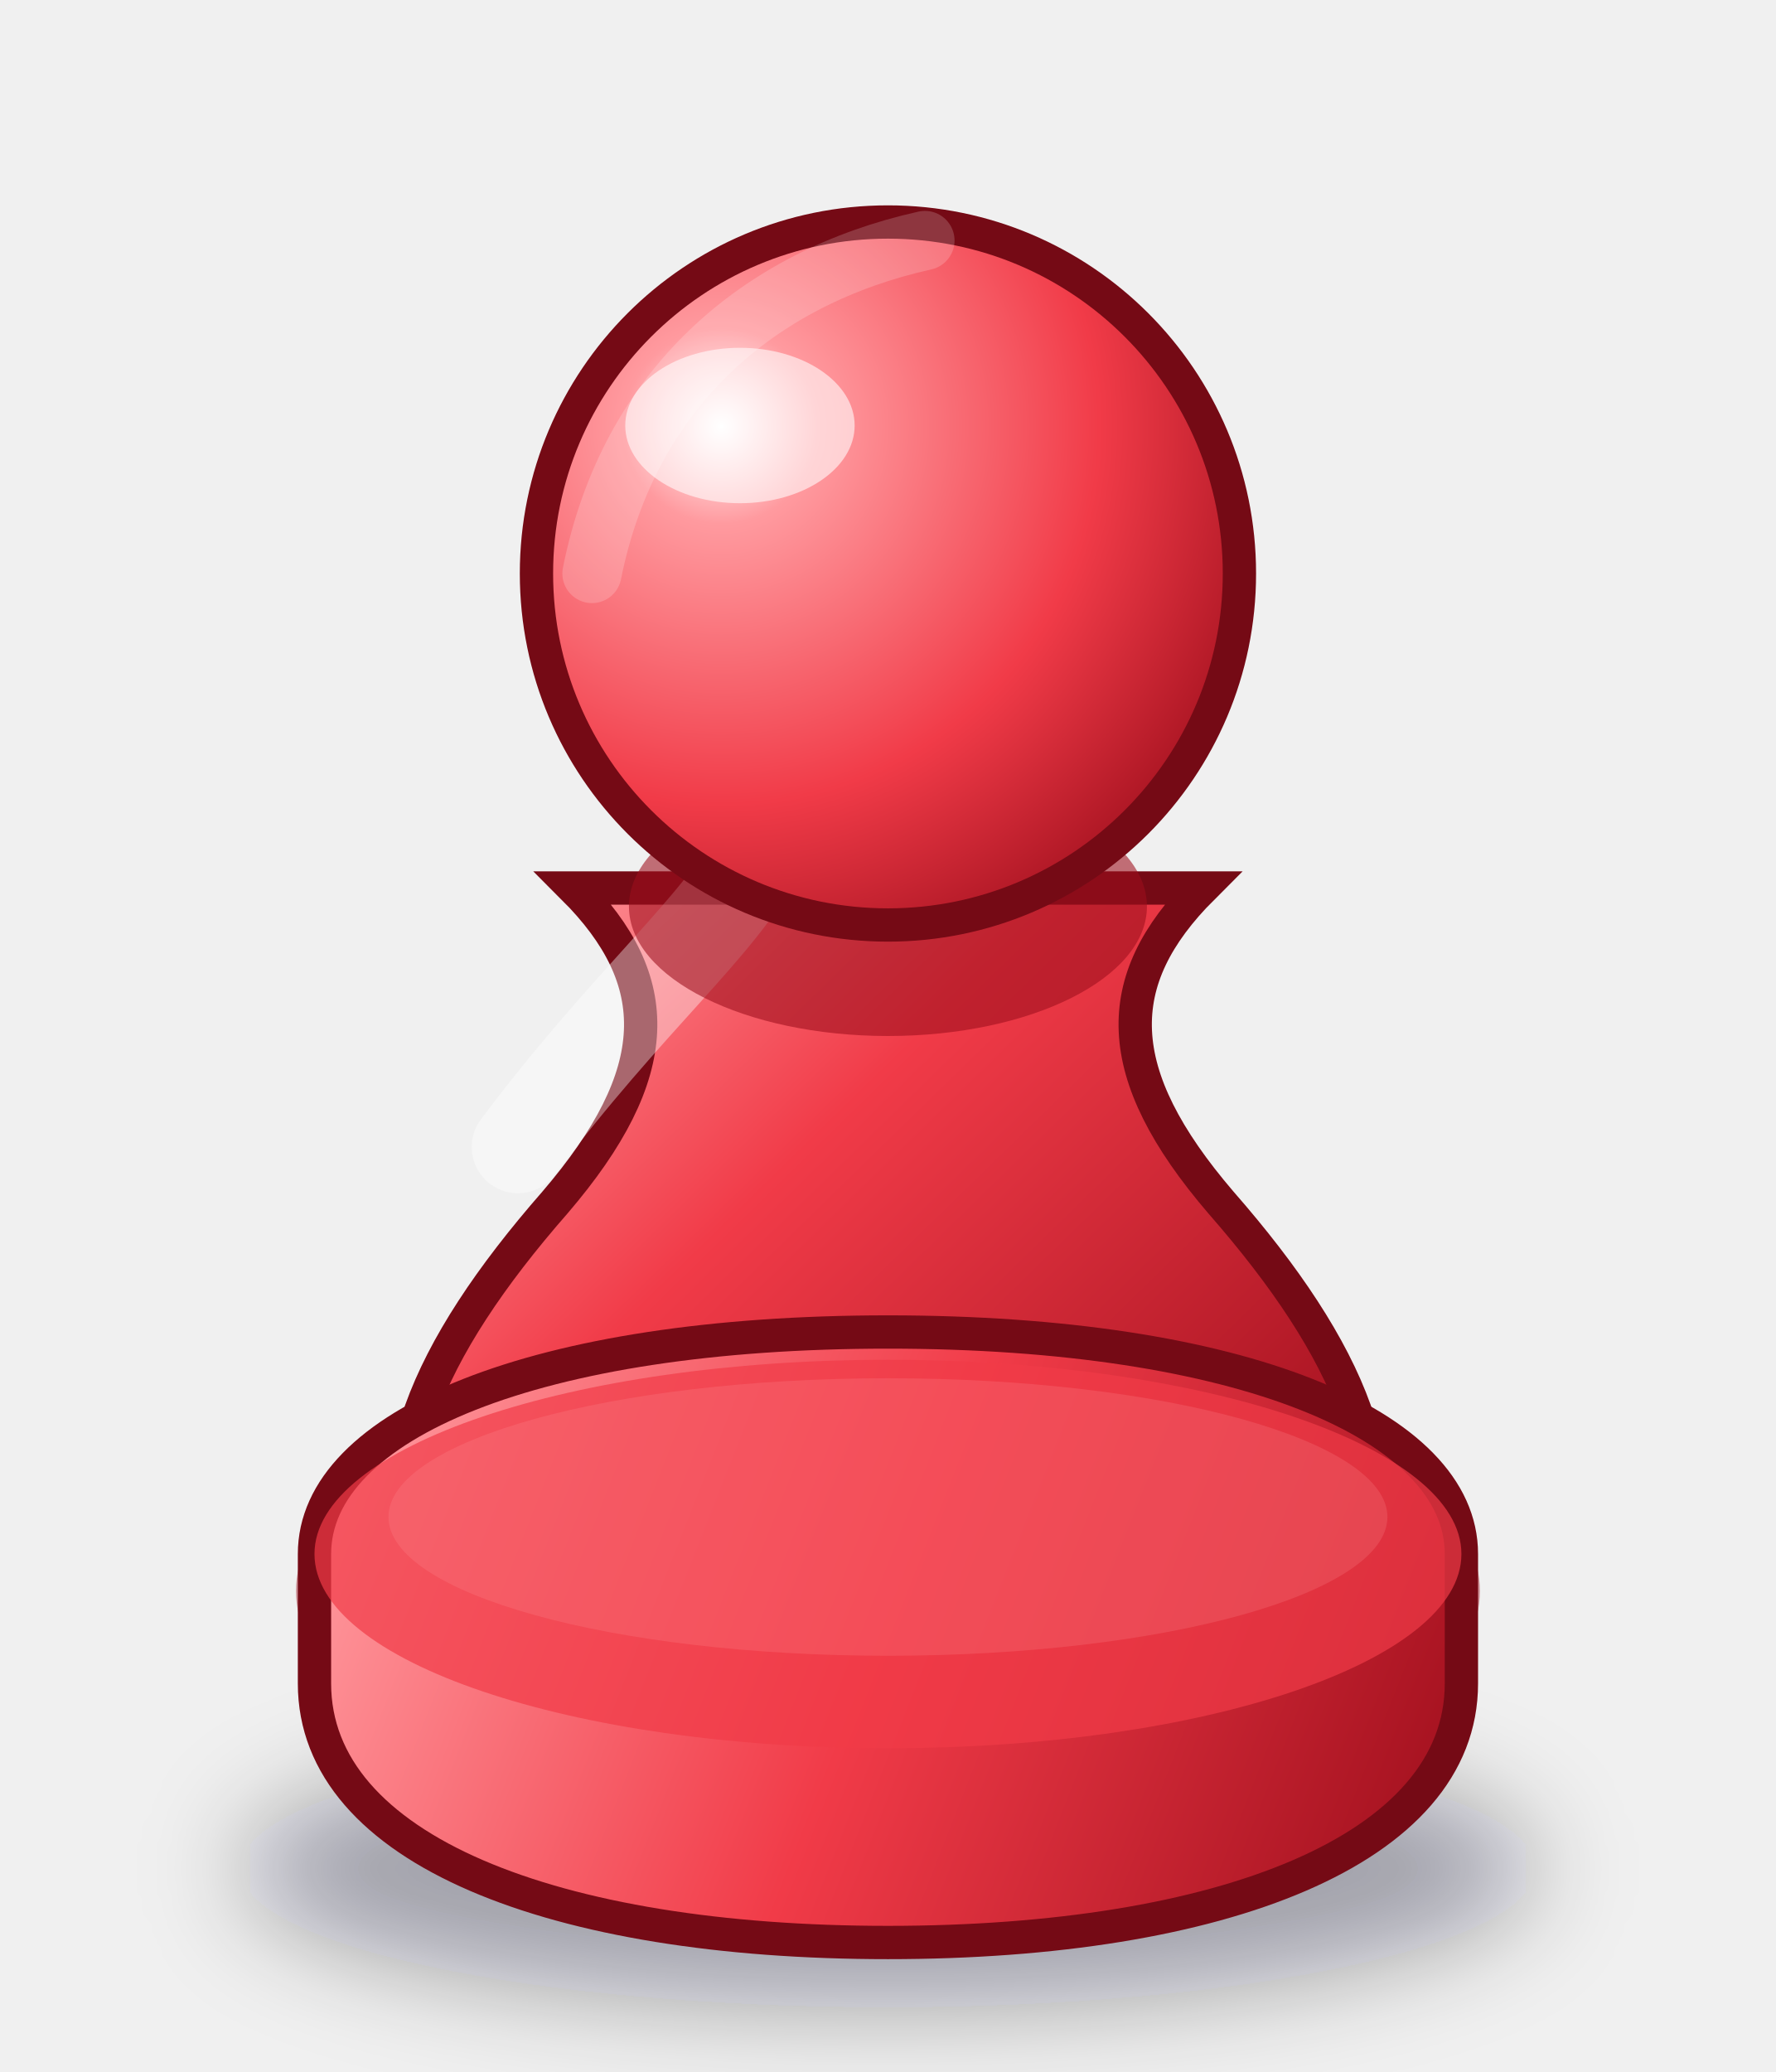
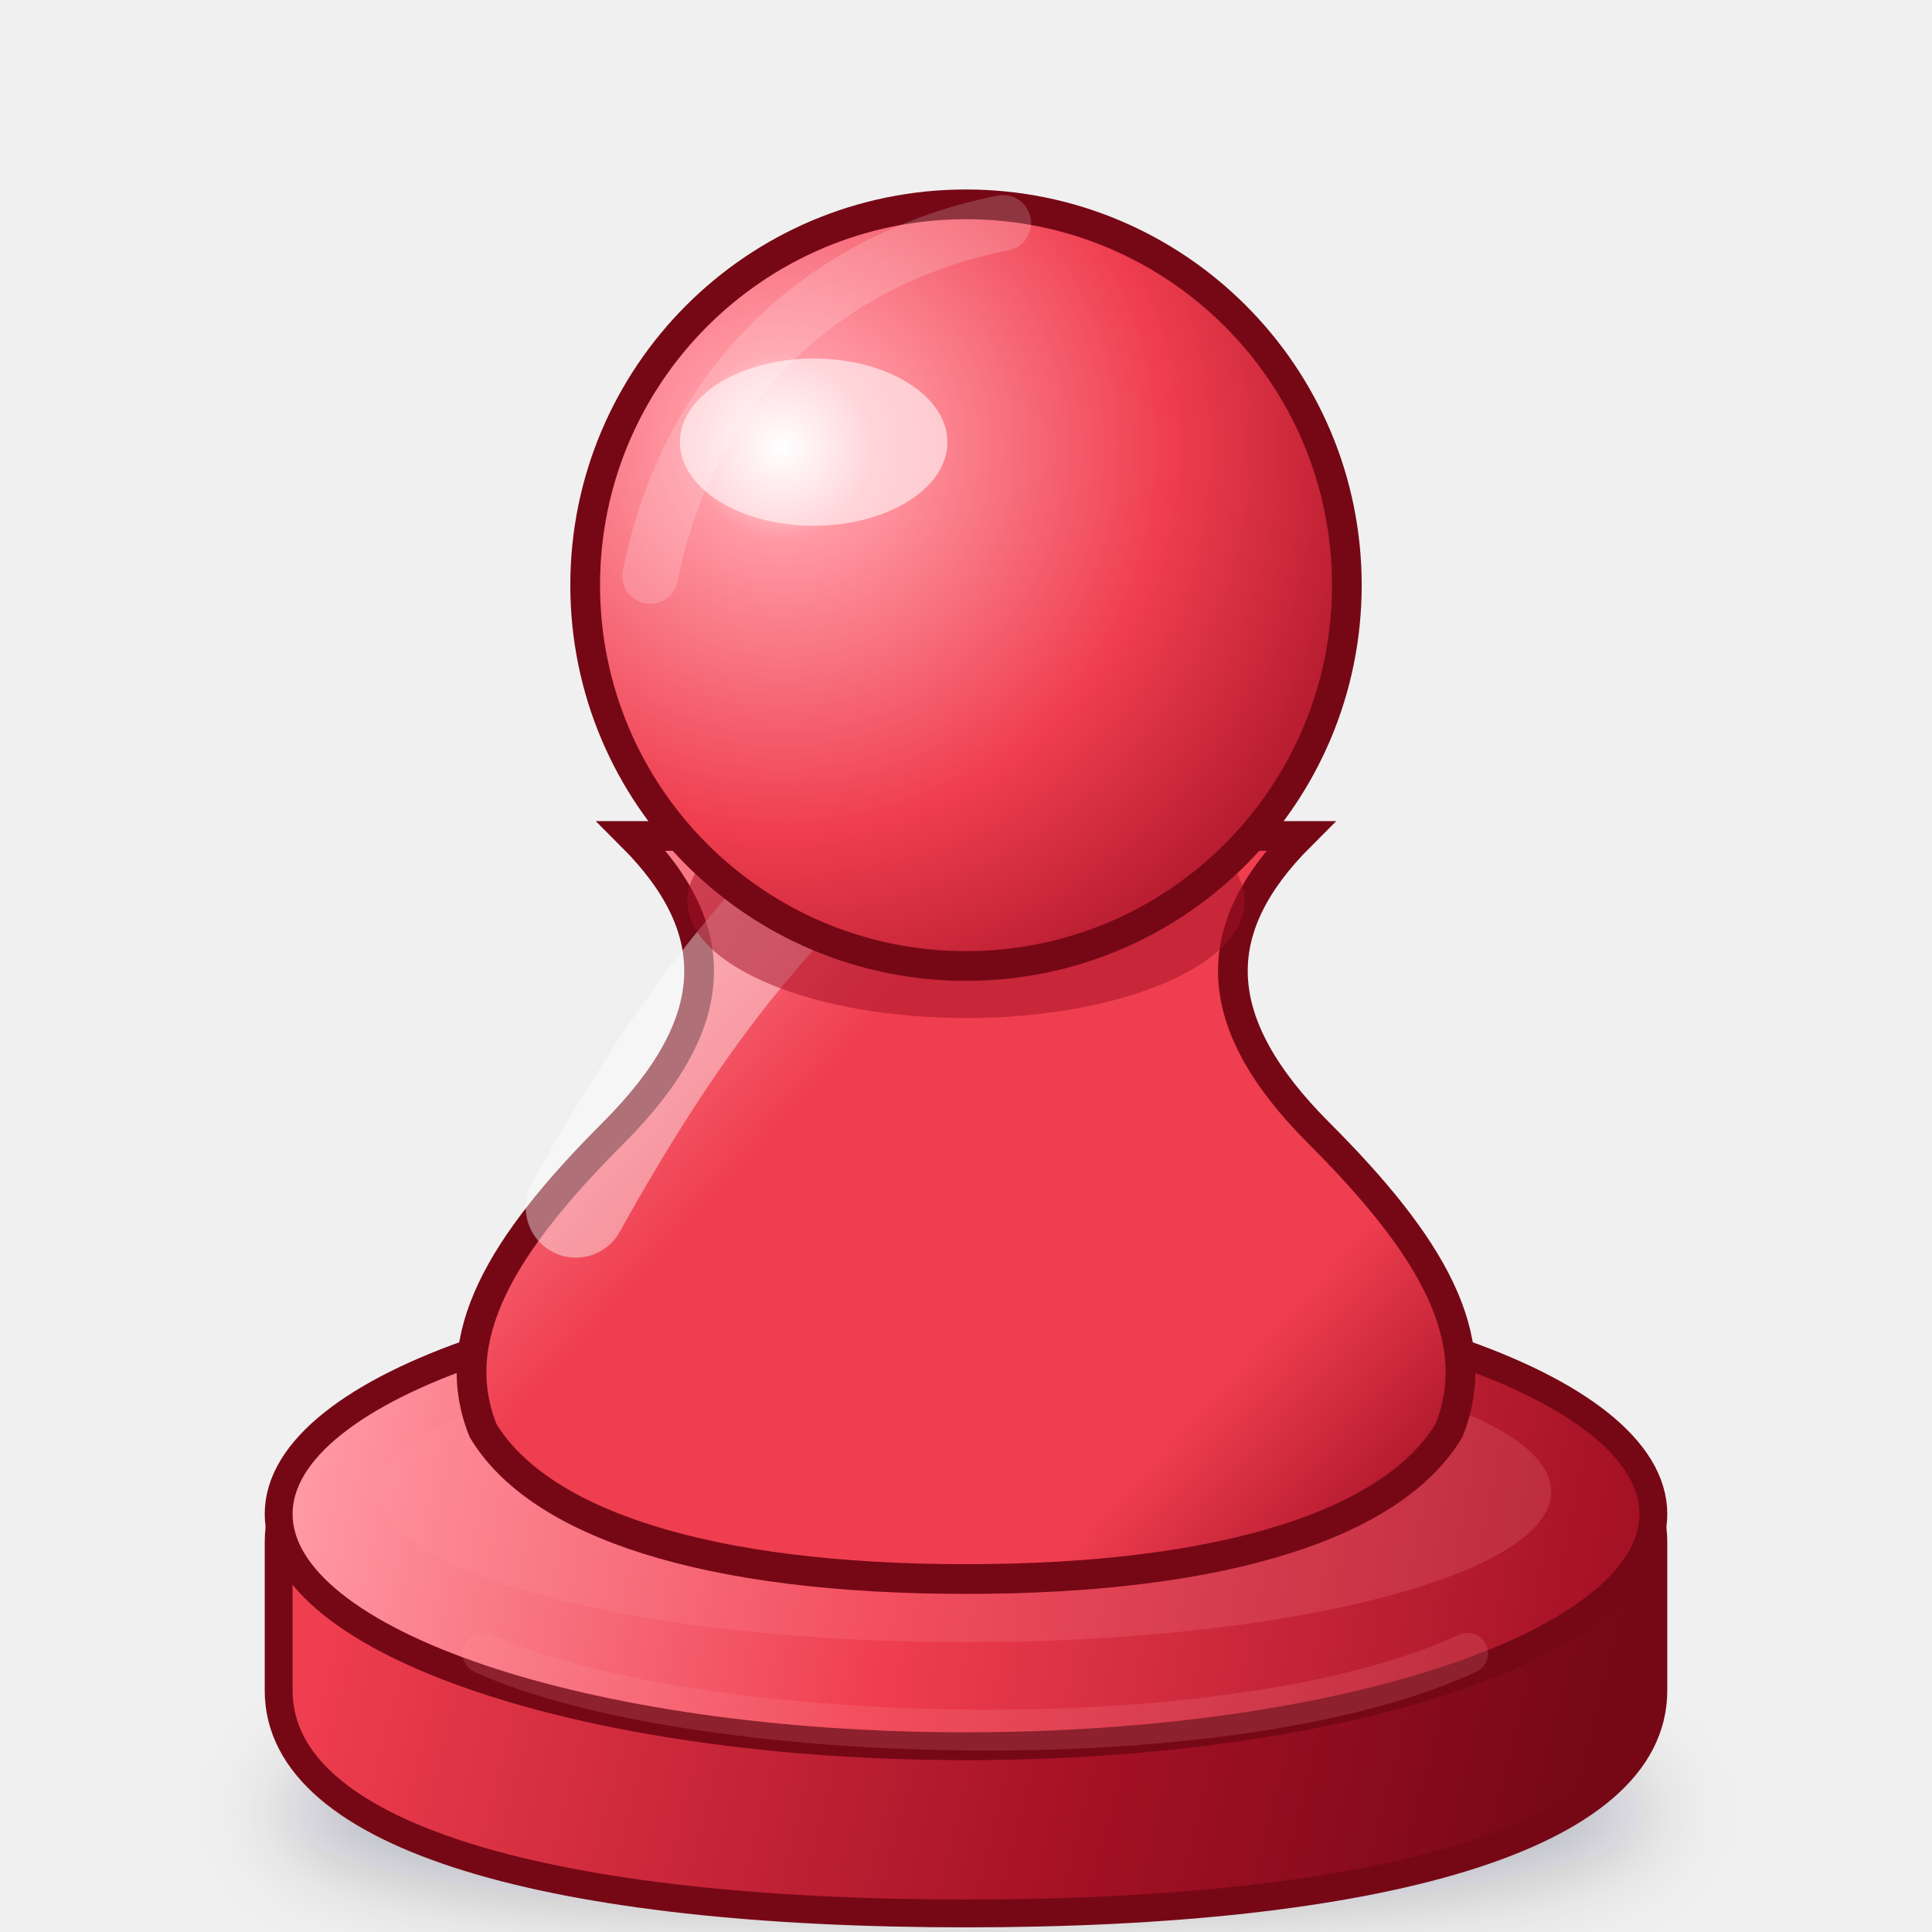
- <svg xmlns="http://www.w3.org/2000/svg" width="96" height="112" viewBox="0 0 96 112" fill="none">
+ <svg xmlns="http://www.w3.org/2000/svg" width="104" height="104" viewBox="0 0 104 104" fill="none">
  <defs>
-     <radialGradient id="head" cx="0" cy="0" r="1" gradientUnits="userSpaceOnUse" gradientTransform="translate(39 23) rotate(47) scale(33)">
+     <radialGradient id="head" cx="0" cy="0" r="1" gradientUnits="userSpaceOnUse" gradientTransform="translate(42 24) rotate(45) scale(36)">
      <stop offset="0" stop-color="#FFFFFF" />
-       <stop offset="0.16" stop-color="#FF9A9F" />
-       <stop offset="0.62" stop-color="#F13B48" />
-       <stop offset="1" stop-color="#9E0E1C" />
+       <stop offset="0.14" stop-color="#FF99A4" />
+       <stop offset="0.58" stop-color="#EF3E4F" />
+       <stop offset="1" stop-color="#A51125" />
    </radialGradient>
-     <linearGradient id="body" x1="28" y1="46" x2="69" y2="88" gradientUnits="userSpaceOnUse">
-       <stop offset="0" stop-color="#FF9A9F" />
-       <stop offset="0.38" stop-color="#F13B48" />
-       <stop offset="1" stop-color="#9E0E1C" />
+     <linearGradient id="body" x1="30" y1="43" x2="75" y2="84" gradientUnits="userSpaceOnUse">
+       <stop offset="0" stop-color="#FF99A4" />
+       <stop offset="0.34" stop-color="#EF3E4F" />
+       <stop offset="0.78" stop-color="#EF3E4F" />
+       <stop offset="1" stop-color="#A51125" />
    </linearGradient>
-     <linearGradient id="rim" x1="18" y1="78" x2="79" y2="102" gradientUnits="userSpaceOnUse">
-       <stop offset="0" stop-color="#FF9A9F" />
-       <stop offset="0.48" stop-color="#F13B48" />
-       <stop offset="1" stop-color="#9E0E1C" />
+     <linearGradient id="baseTop" x1="17" y1="76" x2="86" y2="89" gradientUnits="userSpaceOnUse">
+       <stop offset="0" stop-color="#FF99A4" />
+       <stop offset="0.46" stop-color="#EF3E4F" />
+       <stop offset="1" stop-color="#A51125" />
    </linearGradient>
-     <filter id="soft" x="-30%" y="-30%" width="160%" height="160%">
-       <feGaussianBlur stdDeviation="2.8" />
+     <linearGradient id="baseFront" x1="18" y1="84" x2="84" y2="101" gradientUnits="userSpaceOnUse">
+       <stop offset="0" stop-color="#EF3E4F" />
+       <stop offset="0.62" stop-color="#A51125" />
+       <stop offset="1" stop-color="#760816" />
+     </linearGradient>
+     <filter id="shadow" x="-35%" y="-60%" width="170%" height="220%">
+       <feGaussianBlur stdDeviation="2.4" />
    </filter>
  </defs>
-   <ellipse cx="48" cy="101" rx="35" ry="7.5" fill="#001120" fill-opacity="0.33" filter="url(#soft)" />
-   <path d="M31 48            C36 53 36 58 30 65            C23 73 20 80 23 86            C27 93 36 96 48 96            C60 96 69 93 73 86            C76 80 73 73 66 65            C60 58 60 53 65 48            Z" fill="url(#body)" stroke="#750A15" stroke-width="1.8" />
-   <path d="M28 62C34 54 39 50 41 46" stroke="#FFFFFF" stroke-opacity="0.38" stroke-width="5" stroke-linecap="round" />
-   <ellipse cx="48" cy="86" rx="32" ry="13" fill="#9E0E1C" fill-opacity="0.42" />
-   <path d="M17 84            C17 77 29 72 48 72            C67 72 79 77 79 84            L79 91            C79 100 66 105 48 105            C30 105 17 100 17 91            Z" fill="url(#rim)" stroke="#750A15" stroke-width="1.8" />
-   <ellipse cx="48" cy="84" rx="31" ry="10.5" fill="#F13B48" fill-opacity="0.70" />
-   <ellipse cx="48" cy="82" rx="27" ry="7.5" fill="#FF9A9F" fill-opacity="0.20" />
-   <ellipse cx="48" cy="49" rx="14" ry="7" fill="#9E0E1C" fill-opacity="0.58" />
-   <circle cx="48" cy="31" r="19" fill="url(#head)" stroke="#750A15" stroke-width="1.8" />
-   <ellipse cx="40" cy="23" rx="6.2" ry="4.2" fill="#FFFFFF" fill-opacity="0.58" />
-   <path d="M32 31C34 21 41 15 50 13" stroke="#FFFFFF" stroke-opacity="0.18" stroke-width="3.2" stroke-linecap="round" />
+   <ellipse cx="52" cy="97.5" rx="37" ry="5.8" fill="#00111F" fill-opacity="0.24" filter="url(#shadow)" />
+   <path d="M15 83            C15 75 31 70 52 70            C73 70 89 75 89 83            L89 91            C89 99 74 103 52 103            C30 103 15 99 15 91Z" fill="url(#baseFront)" stroke="#760816" stroke-width="1.5" />
+   <ellipse cx="52" cy="81.5" rx="37" ry="12.5" fill="url(#baseTop)" stroke="#760816" stroke-width="1.5" />
+   <ellipse cx="52" cy="80.3" rx="31.5" ry="8.1" fill="#FF99A4" fill-opacity="0.18" />
+   <path d="M34 45            C39 50 39 55 33 61            C27 67 24 72 26 77            C29 82 38 85 52 85            C66 85 75 82 78 77            C80 72 77 67 71 61            C65 55 65 50 70 45            Z" fill="url(#body)" stroke="#760816" stroke-width="1.6" />
+   <path d="M31 65            C36 56 40 51 44 47" stroke="#FFFFFF" stroke-opacity="0.42" stroke-width="5.4" stroke-linecap="round" />
+   <ellipse cx="52" cy="48.5" rx="15" ry="6.3" fill="#A51125" fill-opacity="0.52" />
+   <circle cx="52" cy="31.5" r="20.5" fill="url(#head)" stroke="#760816" stroke-width="1.6" />
+   <ellipse cx="43.8" cy="23.8" rx="7.2" ry="4.5" fill="#FFFFFF" fill-opacity="0.58" />
+   <path d="M35 31            C37 21 44 14 54 12" stroke="#FFFFFF" stroke-opacity="0.18" stroke-width="3" stroke-linecap="round" />
+   <path d="M26 89            C37 94 66 95 79 89" stroke="#FF99A4" stroke-opacity="0.17" stroke-width="2.2" stroke-linecap="round" />
</svg>
